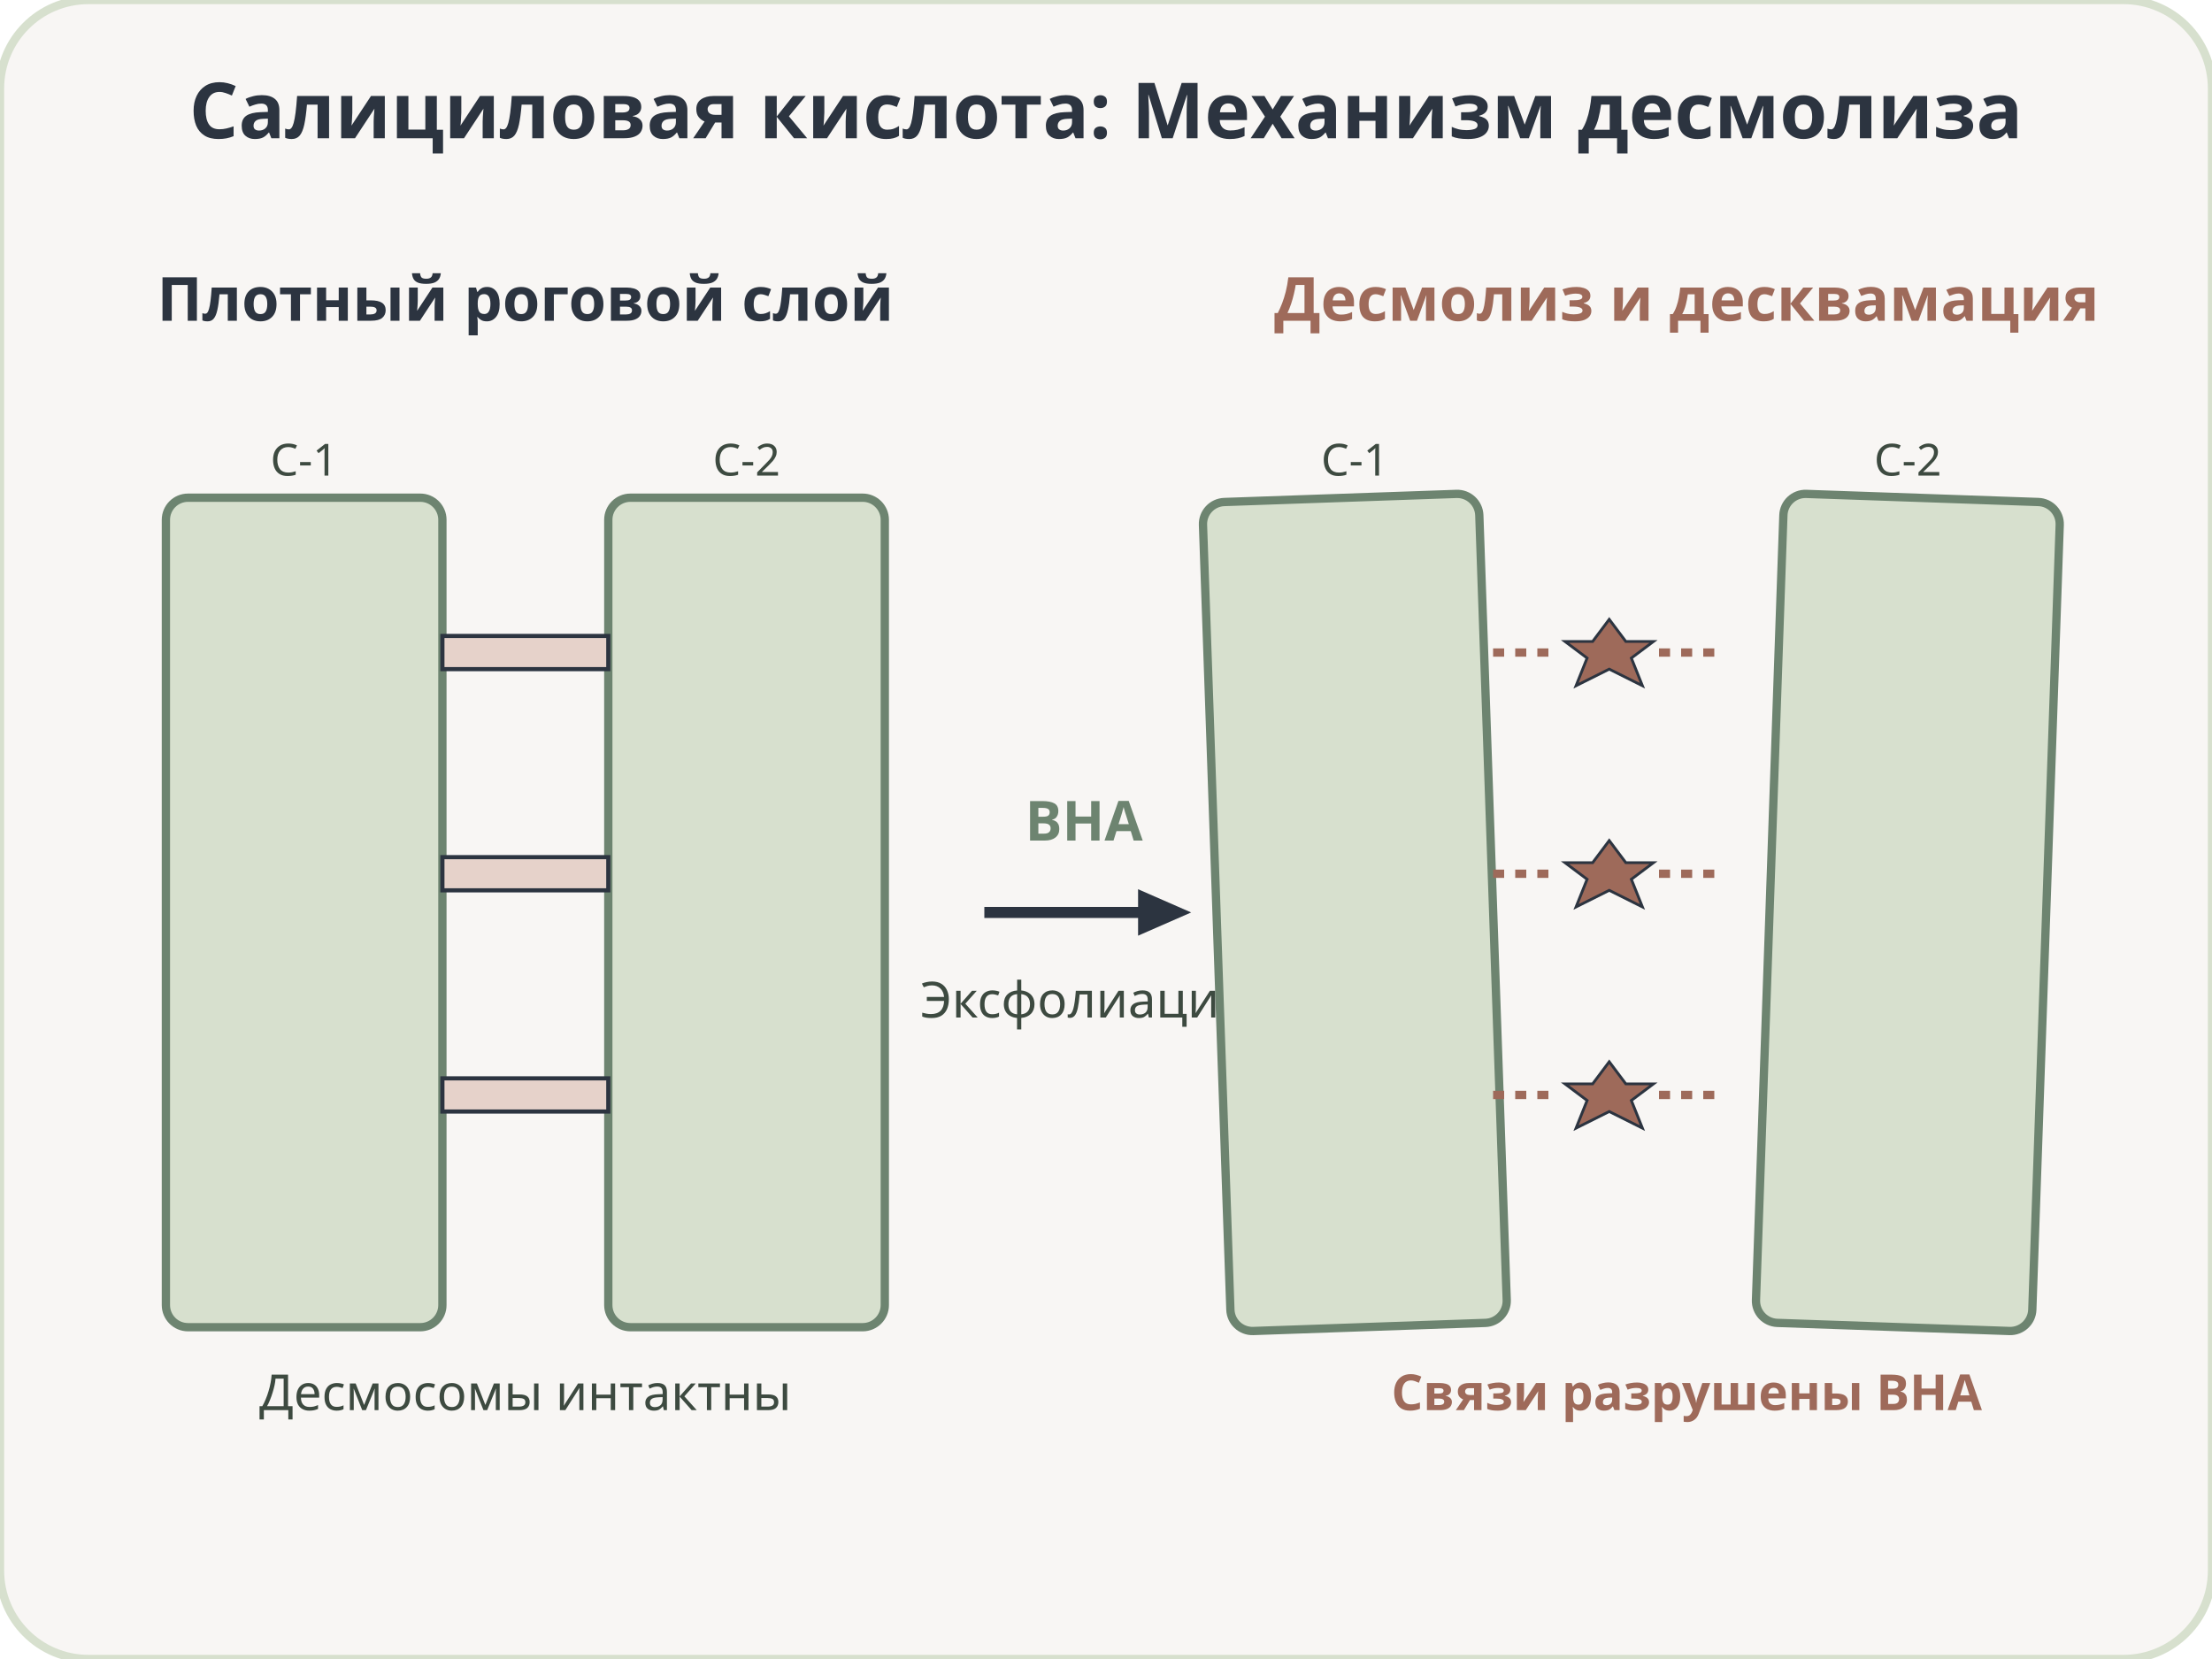
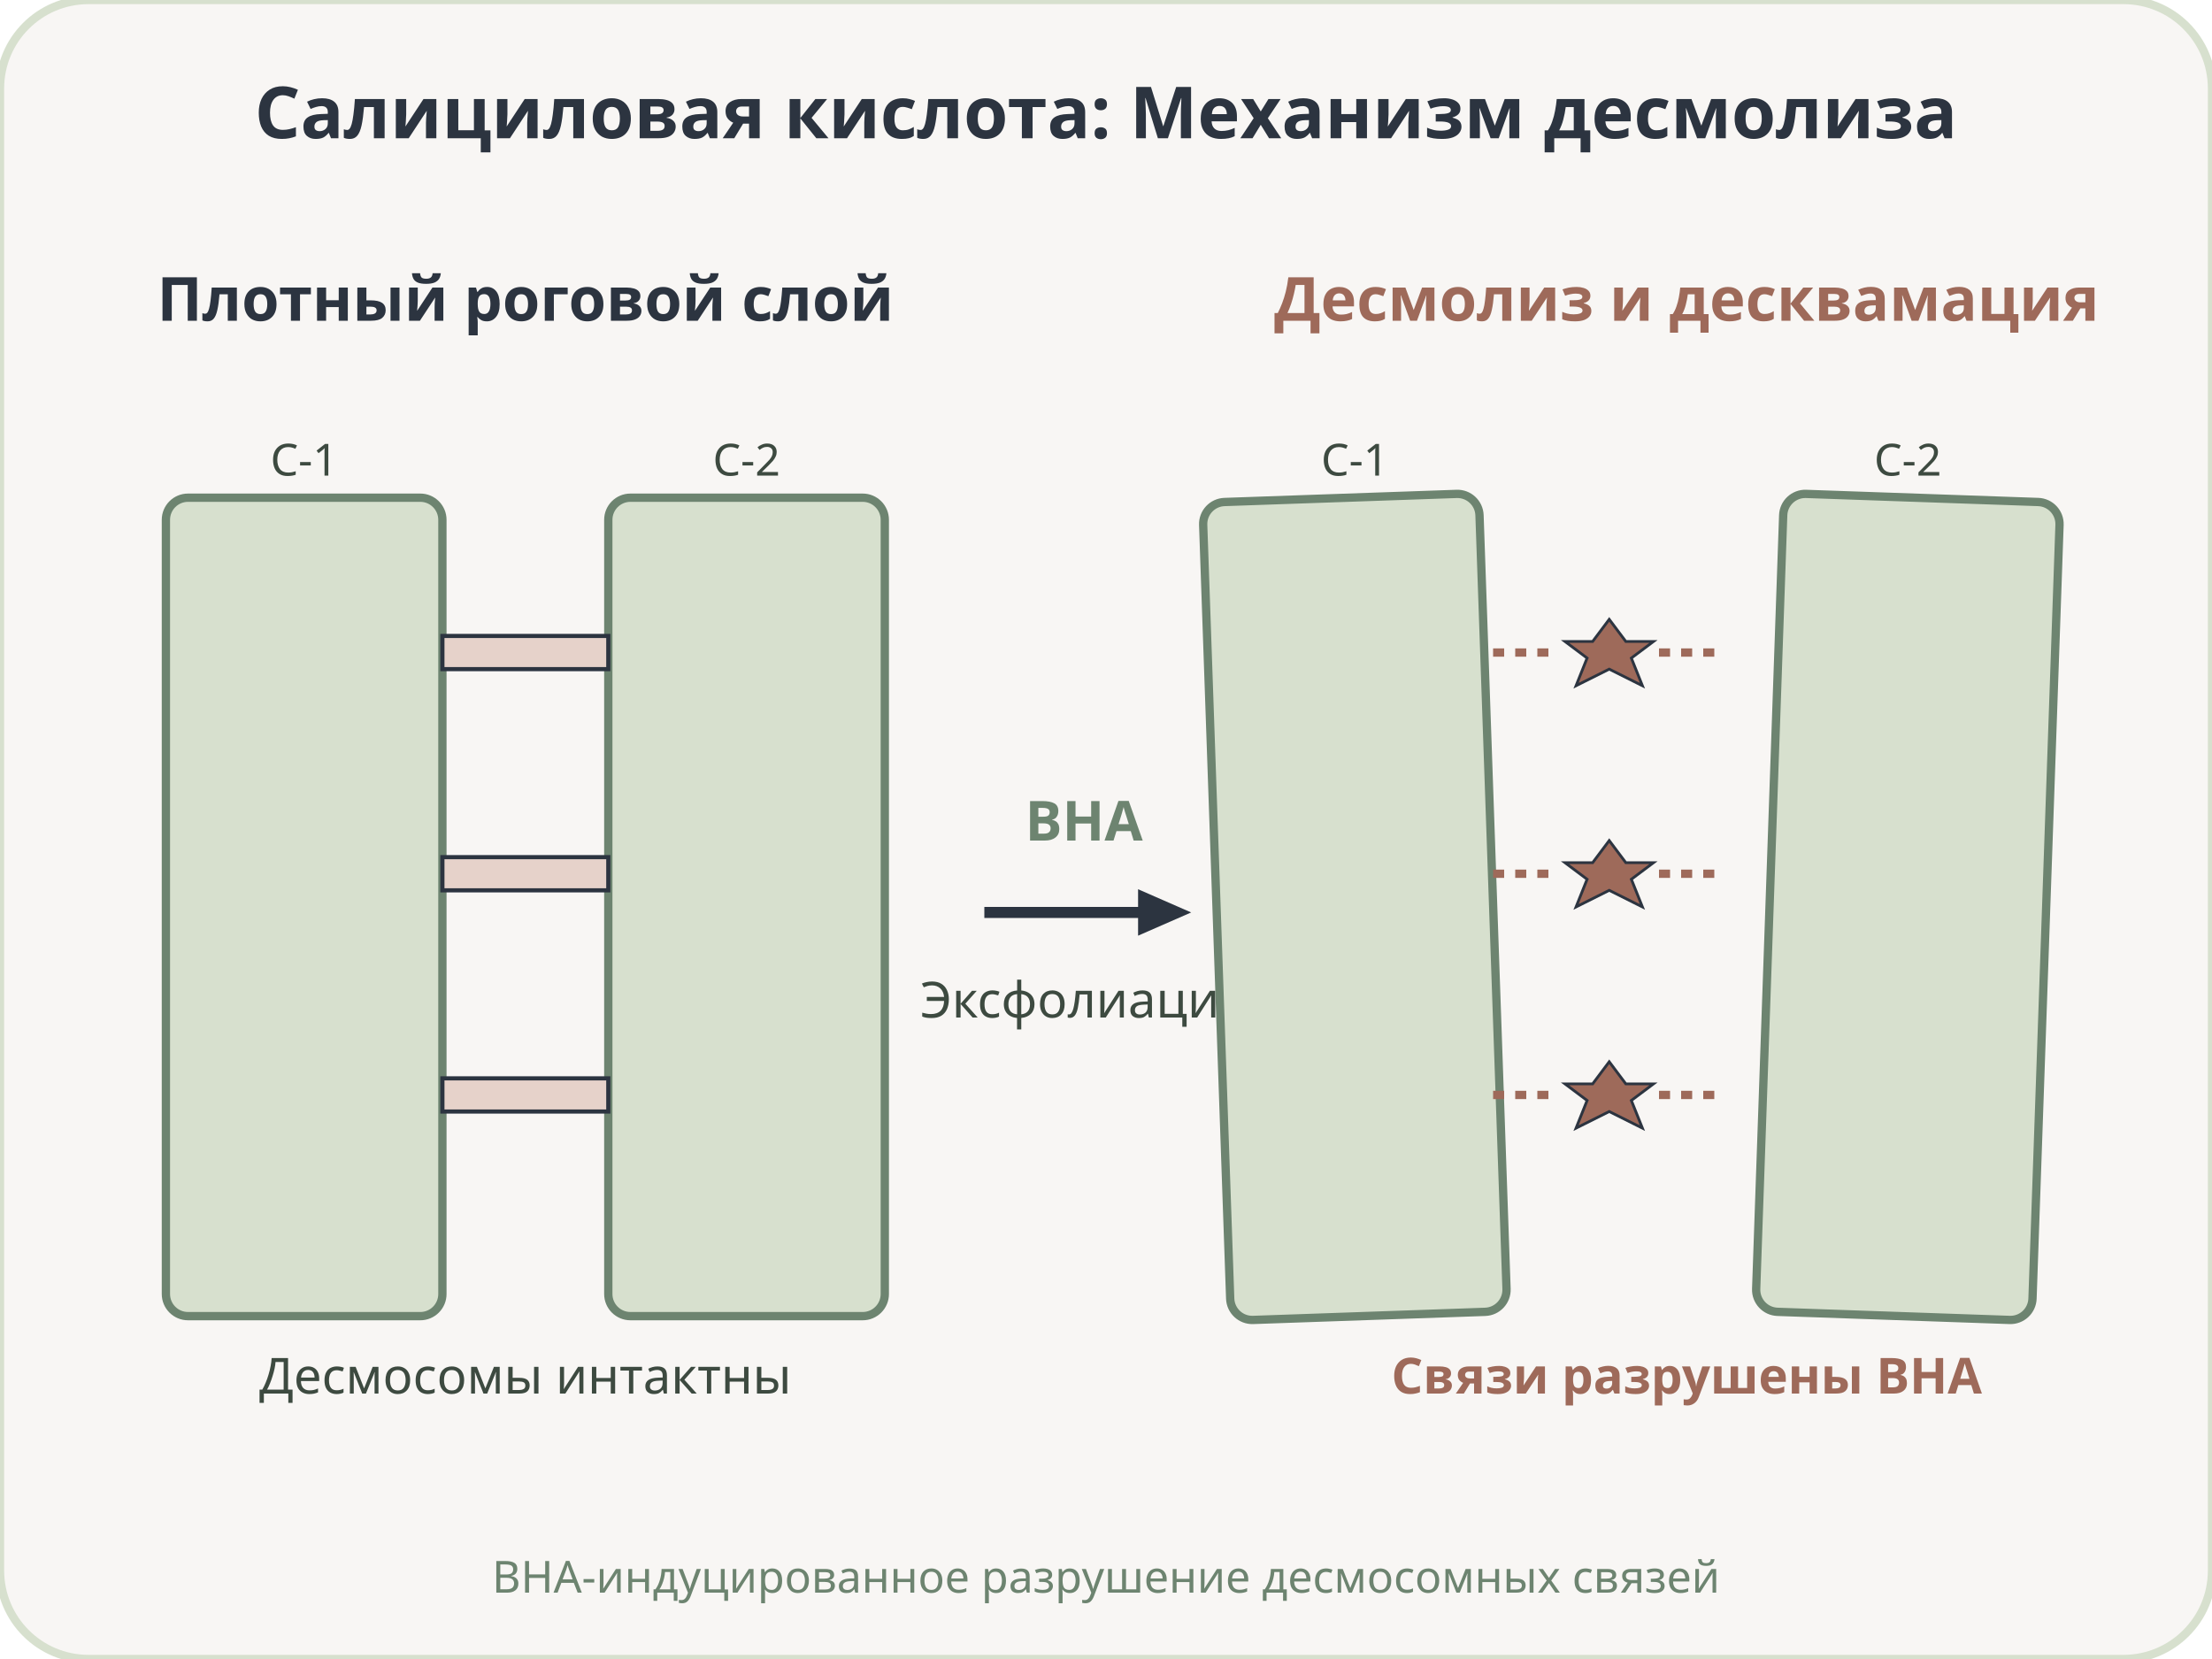
<svg xmlns="http://www.w3.org/2000/svg" viewBox="0 0 400 300" width="100%" height="100%">
  <rect width="400" height="300" rx="16" fill="#F8F6F4" stroke="#D7E0CE" stroke-width="1.5" />
  <defs>
    <marker id="arrow" viewBox="0 0 10 10" refX="6" refY="5" markerWidth="6" markerHeight="6" orient="auto-start-reverse">
      <path d="M 0 1.5 L 8 5 L 0 8.5 z" fill="#2C3440" />
    </marker>
  </defs>
-   <text x="200" y="25" font-family="Arimo, sans-serif" font-size="14" font-weight="bold" fill="#2C3440" text-anchor="middle">Салициловая кислота: Механизм десмолиза</text>
+   <text x="200.0" y="25" font-family="Arimo, sans-serif" font-size="13" font-weight="bold" fill="#2C3440" text-anchor="middle">Салициловая кислота: Механизм десмолиза</text>
  <text x="95" y="58" font-family="Arimo, sans-serif" font-size="11" font-weight="bold" fill="#2C3440" text-anchor="middle">Плотный роговой слой</text>
-   <rect x="30" y="90" width="50" height="150" rx="4" fill="#D7E0CE" stroke="#6D8470" stroke-width="1.5" />
-   <rect x="110" y="90" width="50" height="150" rx="4" fill="#D7E0CE" stroke="#6D8470" stroke-width="1.5" />
+   <rect x="30" y="90" width="50" height="148" rx="4" fill="#D7E0CE" stroke="#6D8470" stroke-width="1.5" />
+   <rect x="110" y="90" width="50" height="148" rx="4" fill="#D7E0CE" stroke="#6D8470" stroke-width="1.5" />
  <text x="55" y="86" font-family="Arimo, sans-serif" font-size="8" fill="#3D4A40" text-anchor="middle">C-1</text>
  <text x="135" y="86" font-family="Arimo, sans-serif" font-size="8" fill="#3D4A40" text-anchor="middle">C-2</text>
  <rect x="80" y="115" width="30" height="6" fill="#E6D2CA" stroke="#2C3440" stroke-width="0.75" />
  <rect x="80" y="155" width="30" height="6" fill="#E6D2CA" stroke="#2C3440" stroke-width="0.75" />
  <rect x="80" y="195" width="30" height="6" fill="#E6D2CA" stroke="#2C3440" stroke-width="0.75" />
-   <text x="95" y="255" font-family="Arimo, sans-serif" font-size="9" fill="#3D4A40" text-anchor="middle">Десмосомы интактны</text>
+   <text x="95" y="252" font-family="Arimo, sans-serif" font-size="9" fill="#3D4A40" text-anchor="middle">Десмосомы интактны</text>
  <path d="M 178 165 L 213 165" fill="none" stroke="#2C3440" stroke-width="2" marker-end="url(#arrow)" />
  <text x="196" y="152" font-family="Arimo, sans-serif" font-size="10" font-weight="bold" fill="#6D8470" text-anchor="middle">BHA</text>
  <text x="196" y="184" font-family="Arimo, sans-serif" font-size="9" fill="#3D4A40" text-anchor="middle">Эксфолиация</text>
  <text x="305" y="58" font-family="Arimo, sans-serif" font-size="11" font-weight="bold" fill="#9E6A5A" text-anchor="middle">Десмолиз и десквамация</text>
-   <g transform="translate(220, 90) rotate(-2, 25, 75)">
-     <rect x="0" y="0" width="50" height="150" rx="4" fill="#D7E0CE" stroke="#6D8470" stroke-width="1.5" />
+   <g transform="translate(220, 90) rotate(-2, 25, 74)">
+     <rect x="0" y="0" width="50" height="148" rx="4" fill="#D7E0CE" stroke="#6D8470" stroke-width="1.5" />
  </g>
-   <g transform="translate(320, 90) rotate(2, 25, 75)">
-     <rect x="0" y="0" width="50" height="150" rx="4" fill="#D7E0CE" stroke="#6D8470" stroke-width="1.5" />
+   <g transform="translate(320, 90) rotate(2, 25, 74)">
+     <rect x="0" y="0" width="50" height="148" rx="4" fill="#D7E0CE" stroke="#6D8470" stroke-width="1.5" />
  </g>
  <text x="245" y="86" font-family="Arimo, sans-serif" font-size="8" fill="#3D4A40" text-anchor="middle">C-1</text>
  <text x="345" y="86" font-family="Arimo, sans-serif" font-size="8" fill="#3D4A40" text-anchor="middle">C-2</text>
  <line x1="270" y1="118" x2="282" y2="118" stroke="#9E6A5A" stroke-width="1.5" stroke-dasharray="2,2" />
  <line x1="300" y1="118" x2="312" y2="118" stroke="#9E6A5A" stroke-width="1.5" stroke-dasharray="2,2" />
+   <polygon points="291,112 294,116 299,116 295,119 297,124 291,121 285,124 287,119 283,116 288,116" fill="#9E6A5A" stroke="#2C3440" stroke-width="0.5" />
  <line x1="270" y1="158" x2="282" y2="158" stroke="#9E6A5A" stroke-width="1.5" stroke-dasharray="2,2" />
  <line x1="300" y1="158" x2="312" y2="158" stroke="#9E6A5A" stroke-width="1.5" stroke-dasharray="2,2" />
+   <polygon points="291,152 294,156 299,156 295,159 297,164 291,161 285,164 287,159 283,156 288,156" fill="#9E6A5A" stroke="#2C3440" stroke-width="0.5" />
  <line x1="270" y1="198" x2="282" y2="198" stroke="#9E6A5A" stroke-width="1.5" stroke-dasharray="2,2" />
  <line x1="300" y1="198" x2="312" y2="198" stroke="#9E6A5A" stroke-width="1.5" stroke-dasharray="2,2" />
-   <polygon points="291,112 294,116 299,116 295,119 297,124 291,121 285,124 287,119 283,116 288,116" fill="#9E6A5A" stroke="#2C3440" stroke-width="0.5" />
-   <polygon points="291,152 294,156 299,156 295,159 297,164 291,161 285,164 287,159 283,156 288,156" fill="#9E6A5A" stroke="#2C3440" stroke-width="0.5" />
  <polygon points="291,192 294,196 299,196 295,199 297,204 291,201 285,204 287,199 283,196 288,196" fill="#9E6A5A" stroke="#2C3440" stroke-width="0.5" />
-   <text x="305" y="255" font-family="Arimo, sans-serif" font-size="9" fill="#9E6A5A" font-weight="bold" text-anchor="middle">Связи разрушены BHA</text>
+   <text x="305" y="252" font-family="Arimo, sans-serif" font-size="9" fill="#9E6A5A" font-weight="bold" text-anchor="middle">Связи разрушены BHA</text>
+   <text x="200.0" y="288" font-family="Arimo, sans-serif" font-size="8" fill="#6D8470" text-anchor="middle">BHA-индуцированное разрушение десмосомных связей</text>
</svg>
